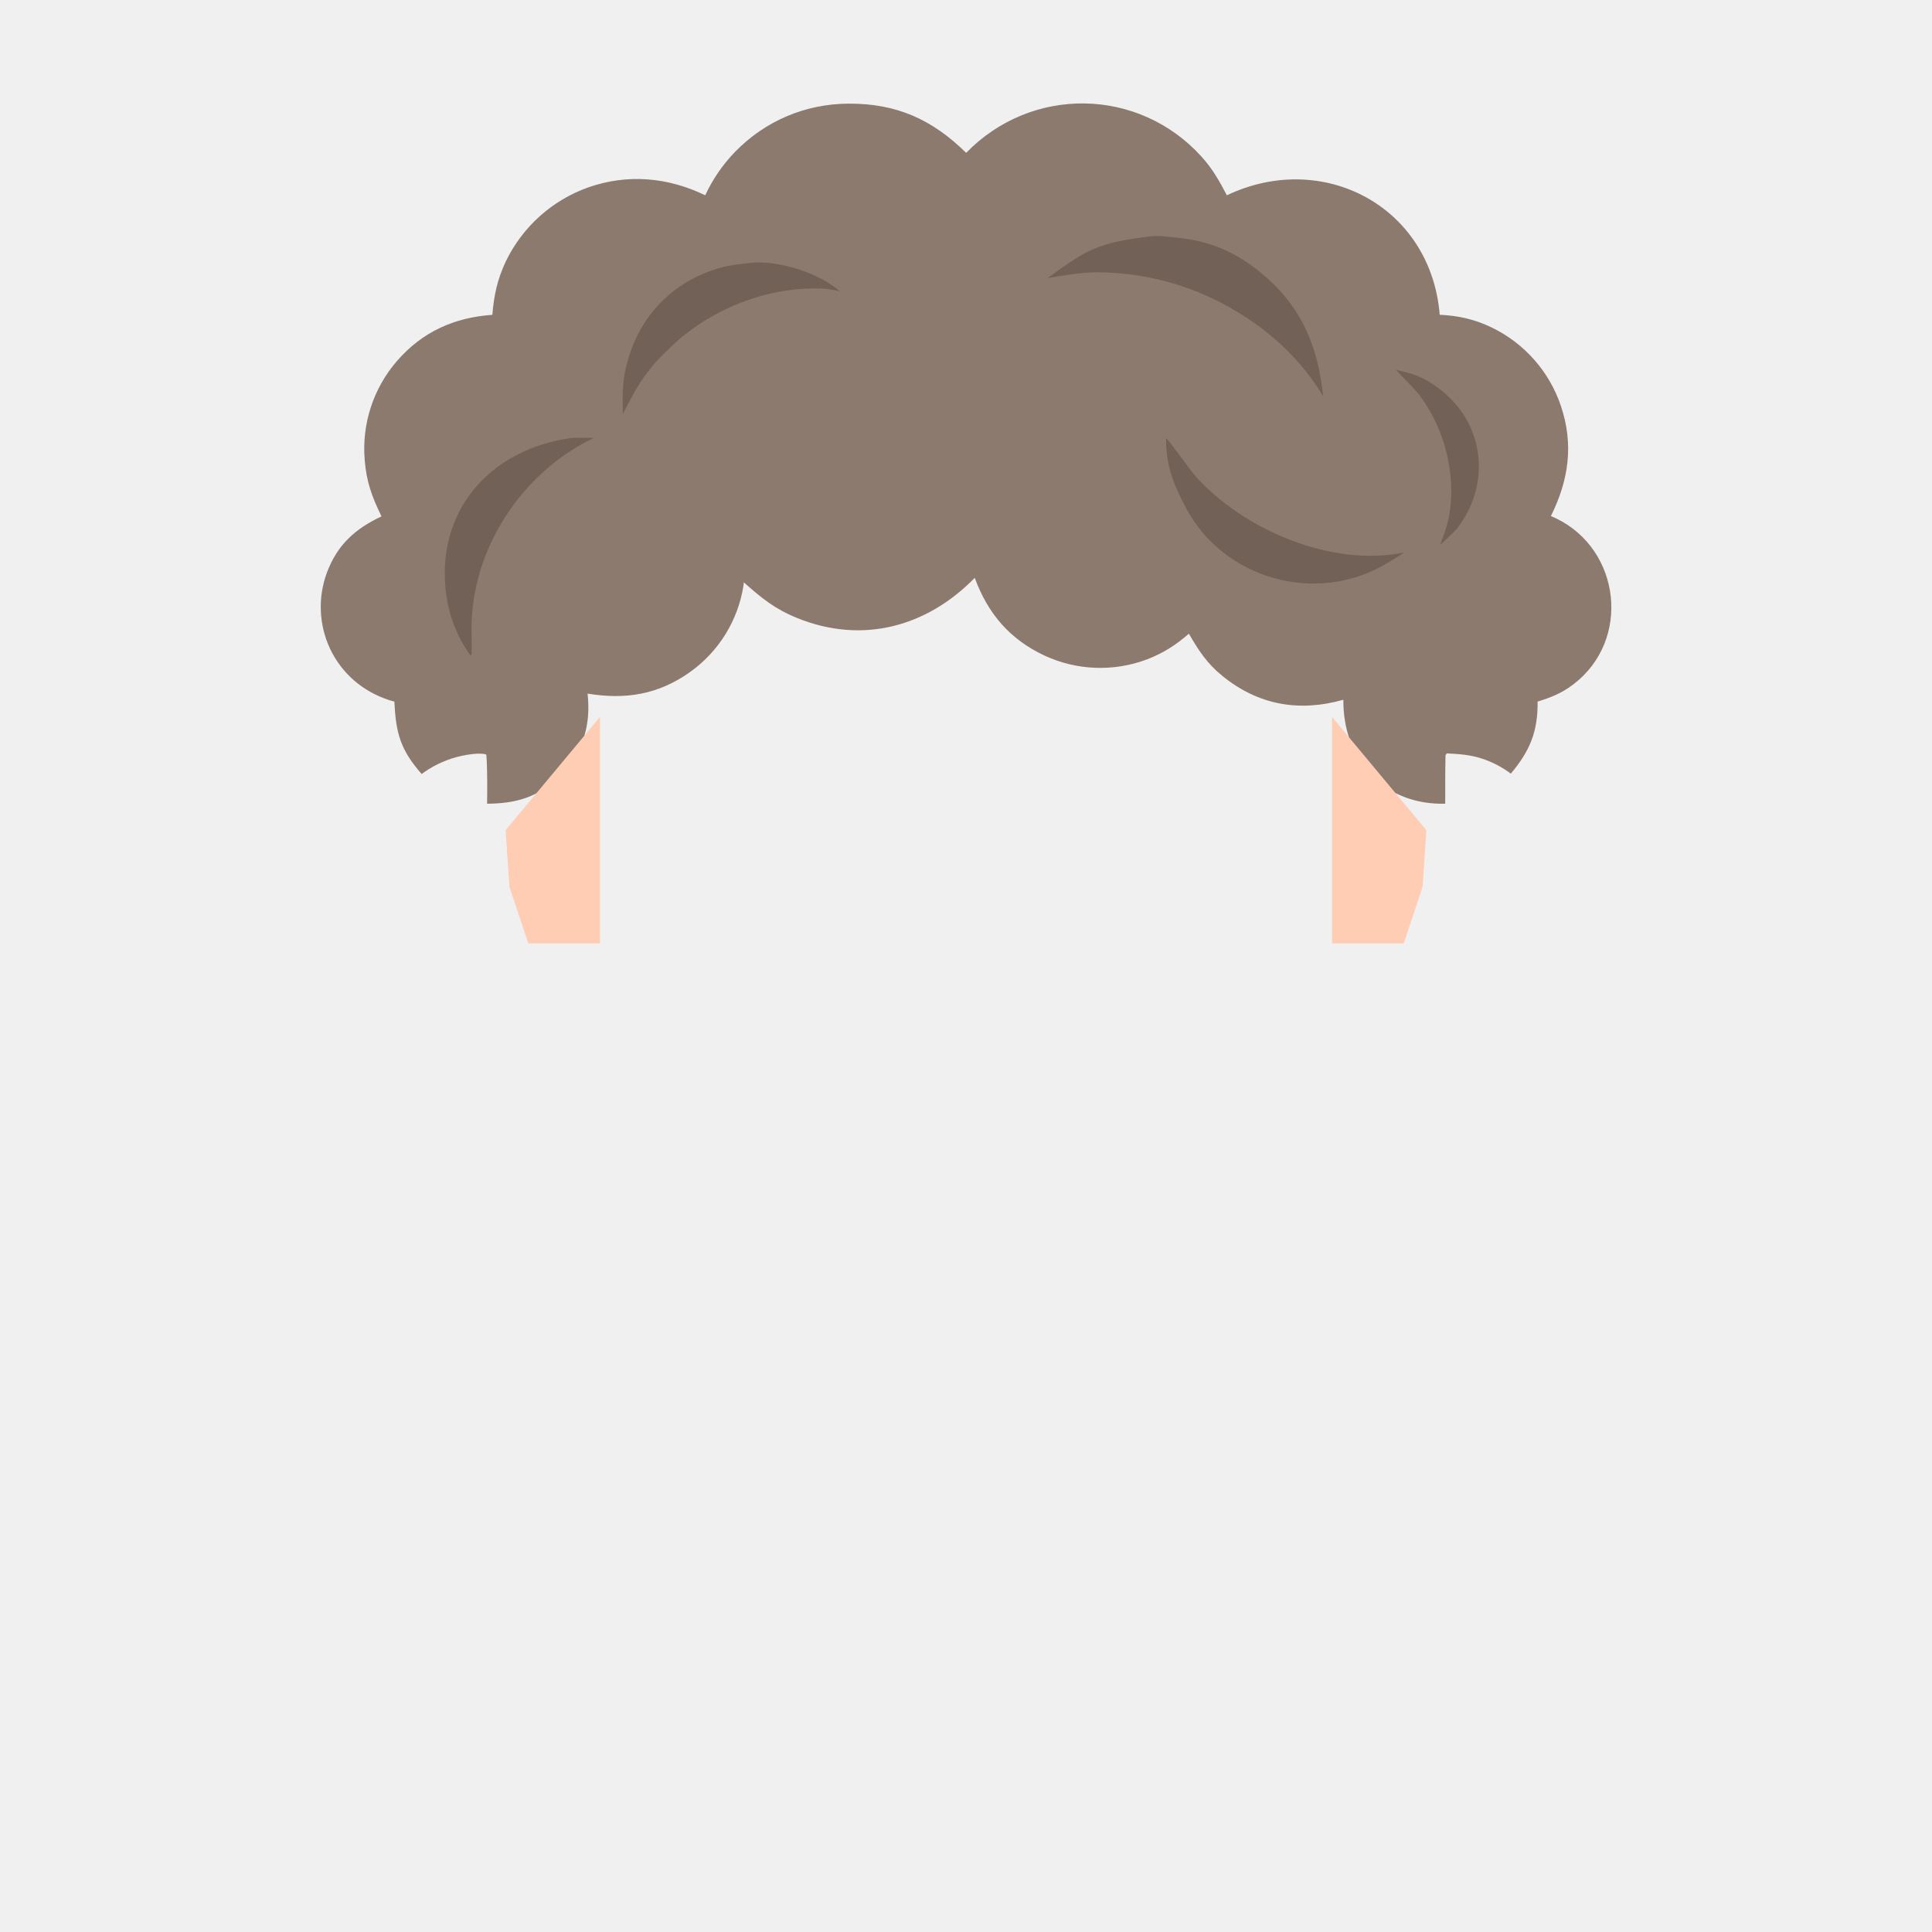
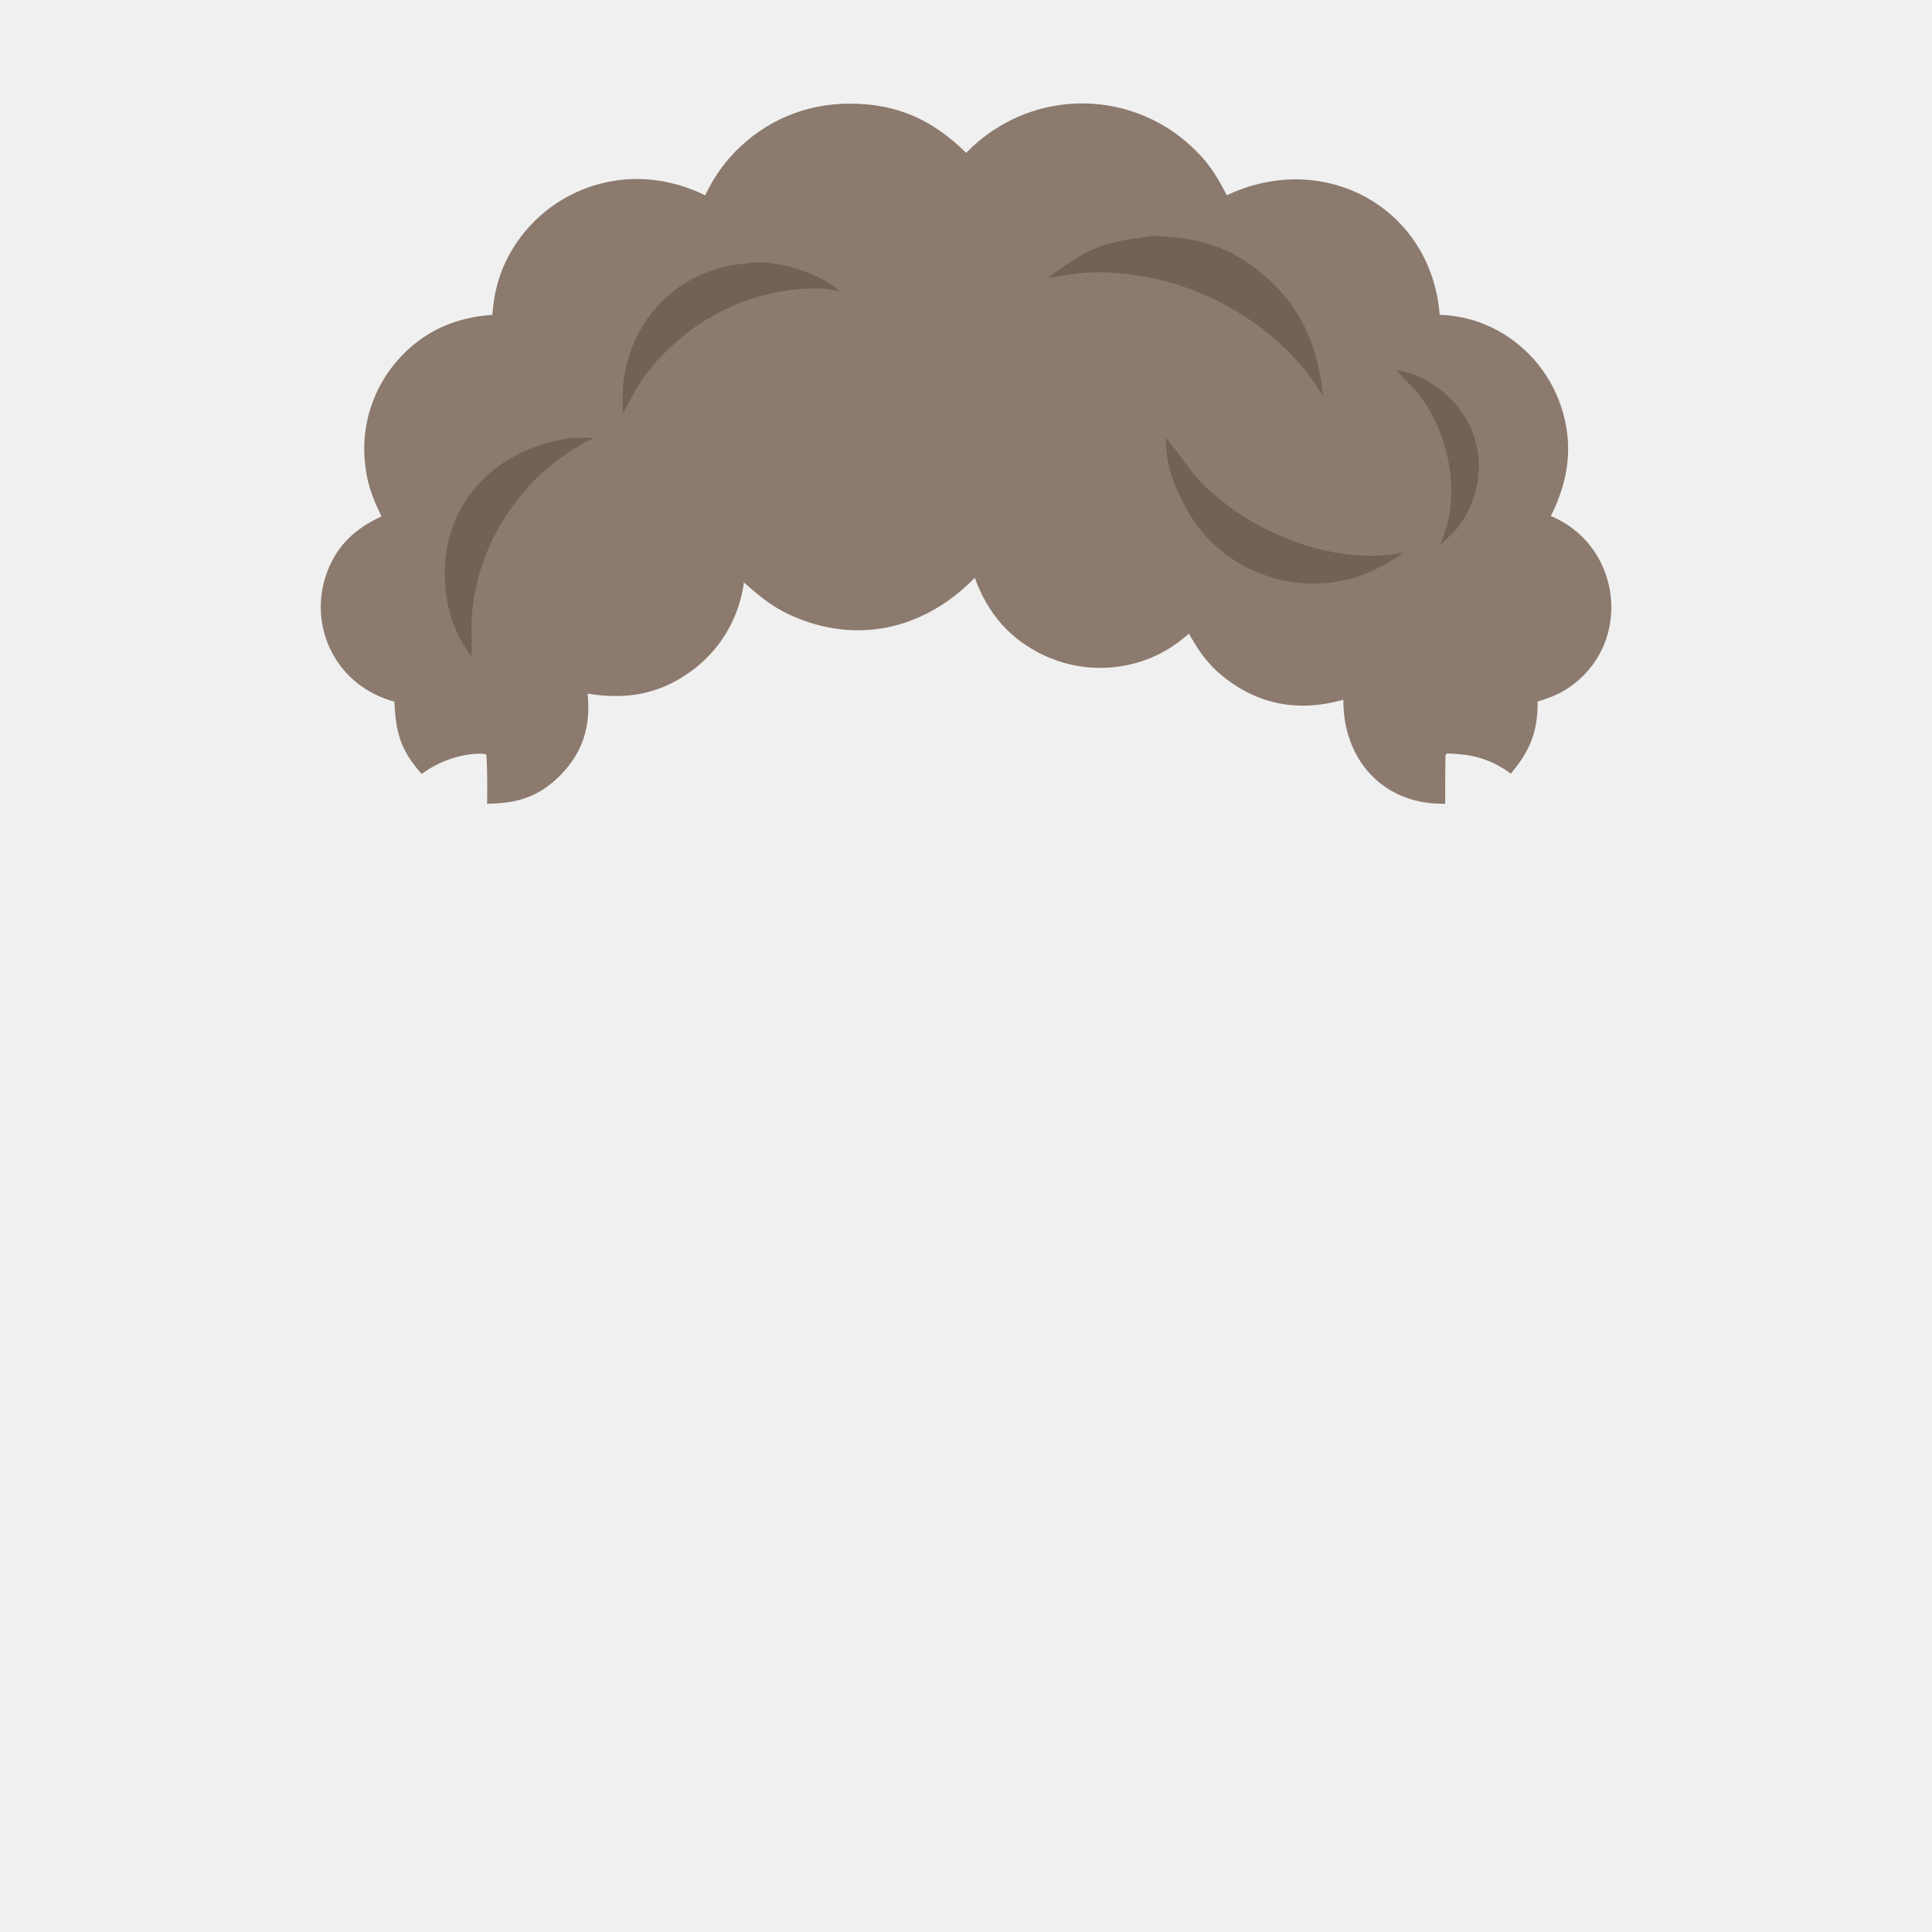
<svg xmlns="http://www.w3.org/2000/svg" version="1.1" viewBox="0 0 2048 2048" width="1024" height="1024">
  <defs>
    <mask id="facehole" maskUnits="userSpaceOnUse" x="0" y="0" width="2048" height="2048">
      <rect x="0" y="0" width="2048" height="2048" fill="white" />
      <path d="M 1533.68 798.613 C 1546.66 799.32 1557.8 799.941 1570.34 803.954 C 1618.2 819.269 1649.18 867.189 1646.49 917.096 C 1644.85 947.316 1631.33 975.662 1608.87 995.951 C 1586.91 1015.66 1562.54 1022.9 1533.67 1024.41 L 1532.38 1022.5 C 1531.22 1004.78 1531.9 981.123 1531.9 962.89 L 1531.99 854.537 C 1532.01 838.109 1531.91 817.251 1532.3 800.538 C 1532.76 799.896 1533.22 799.255 1533.68 798.613 z" fill="black" />
      <path d="M 515.884 1024.25 C 509.295 1024.06 502.266 1023.99 495.795 1022.87 C 407.909 1007.63 371.458 903.101 429.806 836.29 C 449.153 814.256 476.463 800.813 505.725 798.919 C 508.883 798.997 513.071 798.658 515.558 800.023 C 517.24 821.853 516.125 858.428 516.121 881.629 L 515.884 1024.25 z" fill="black" />
    </mask>
  </defs>
  <g mask="url(#facehole)">
    <path transform="translate(0,0)" fill="rgb(140,122,110)" d="M 747.555 207.018 C 755.454 190.018 766.139 174.458 779.167 160.981 C 811.249 128.038 853.824 110.042 899.679 109.855 C 950.691 109.647 988.353 126.768 1024.15 162.027 C 1093.55 90.724 1206.71 92.413 1273.46 165.807 C 1285.36 178.896 1292.41 191.596 1300.53 207.005 C 1402.85 158.4 1516.94 219.312 1526.15 333.692 C 1545.56 334.481 1563.52 338.561 1581.08 347.055 C 1615.83 363.768 1642.36 393.818 1654.64 430.379 C 1668.4 471.35 1662.87 509.117 1644.01 547.036 C 1645.93 547.811 1647.82 548.654 1649.67 549.565 C 1718.33 582.94 1729.04 678.576 1668.07 725.267 C 1655.61 734.811 1644.76 739.049 1629.91 743.728 C 1630.31 776.013 1621.43 796.528 1601.03 820.663 C 1580.86 840.035 1560.74 850.665 1532.22 851.975 C 1530.81 852.002 1529.41 852.011 1528.01 852.002 C 1464.58 851.587 1423.5 803.77 1424.02 741.766 C 1377.03 755.023 1333.84 747.519 1295.56 716.328 C 1279.27 703.052 1270.6 689.55 1260.27 671.741 C 1246.44 683.767 1232.7 692.605 1215.5 699.106 C 1180.42 712.22 1141.56 710.774 1107.56 695.089 C 1070.45 677.869 1047.23 650.452 1033.26 612.542 C 982.487 664.561 914.226 683.003 845.481 655.311 C 821.434 645.624 807.543 634.236 788.518 617.346 C 788.385 618.683 788.277 619.668 788.069 620.999 C 782.268 657.709 761.981 690.557 731.755 712.183 C 698.06 736.327 663.041 741.883 622.853 735.256 C 626.549 769.17 617.995 797.702 593.604 822.183 C 570.656 845.216 547.444 851.766 515.89 851.977 C 486.576 849.333 468.209 841.102 447.122 820.636 C 424.431 795.013 419.638 776.993 418.035 743.693 C 415.84 743.162 413.668 742.539 411.525 741.825 C 383.954 732.46 362.359 713.905 349.803 687.552 C 338.035 662.311 336.823 633.417 346.437 607.28 C 357.374 577.675 376.569 560.361 404.396 547.404 C 394.335 526.552 388.417 510.954 386.6 487.518 C 383.406 449.349 395.767 411.509 420.879 382.587 C 447.757 351.645 481.443 336.608 521.924 333.725 C 523.608 312.945 527.236 295.912 536.317 276.824 C 554.002 240.323 585.334 212.244 623.547 198.65 C 665.309 184.017 708.068 187.863 747.555 207.018 z" />
    <path transform="translate(0,0)" fill="rgb(114,97,86)" d="M 1219.44 250.513 C 1229.39 249.563 1237.08 250.947 1246.68 251.831 C 1281.52 255.045 1309.22 266.717 1336.39 288.947 C 1379.1 323.888 1396.97 366.11 1402.59 419.968 C 1388.38 396.471 1370.44 375.454 1349.46 357.746 C 1343.31 352.459 1336.91 347.477 1330.28 342.818 C 1280.65 307.746 1224.48 289.145 1163.31 288.597 C 1148.05 288.46 1125.67 292.153 1110.55 294.752 C 1153.53 263.205 1164.96 257.38 1219.44 250.513 z" />
    <path transform="translate(0,0)" fill="rgb(114,97,86)" d="M 1236.1 464.426 C 1238.8 466.089 1261.81 498.714 1267.7 505.239 C 1319.09 562.172 1411.76 601.406 1488.32 585.656 C 1482.37 590.068 1475.08 594.133 1468.62 597.941 C 1394.9 641.454 1297.01 613.754 1257.15 538.395 C 1243.87 513.281 1235.77 492.954 1236.1 464.426 z" />
    <path transform="translate(0,0)" fill="rgb(114,97,86)" d="M 799.111 278.271 C 828.043 276.873 868.156 289.393 890.312 308.812 C 879.958 306.382 874.25 305.712 863.35 305.748 C 814.002 305.912 764.63 324.203 725.981 354.692 C 715.129 363.252 705.787 372.946 696.074 382.677 C 677.156 404.994 673.457 413.983 660.159 438.871 C 659.807 415.268 659.478 401.825 666.33 379.075 C 680.909 330.67 717.667 295.51 766.683 283.076 C 776.823 280.504 788.459 279.567 799.111 278.271 z" />
    <path transform="translate(0,0)" fill="rgb(114,97,86)" d="M 605.331 464.313 C 612.685 463.872 622.064 464.154 629.57 464.174 C 552.565 500.774 498.614 583.407 499.813 669.553 C 499.922 677.356 500.466 686.819 499.633 694.474 L 498.511 694.471 C 485.293 676.092 476.65 654.825 473.298 632.436 C 460.243 543.308 518.267 476.43 605.331 464.313 z" />
    <path transform="translate(0,0)" fill="rgb(114,97,86)" d="M 1479.86 392.069 C 1498.44 396.124 1508.87 399.728 1524.42 411.165 C 1573.66 447.384 1581.5 512.203 1544.54 560.29 C 1539.25 566.071 1532.26 572.344 1526.48 577.807 C 1532.73 561.61 1536.45 550.82 1537.89 533.016 C 1541.08 493.373 1528.78 450.924 1504.91 419.193 C 1499.04 411.384 1487.07 400.224 1479.86 392.069 z" />
  </g>
-   <path d="M 636.0 760.0 L 536.0 880.0 L 540.0 940.0 L 560.0 1000.0 L 636.0 1000.0 Z" fill="rgb(254,205,180)" />
-   <path d="M 1412.0 760.0 L 1512.0 880.0 L 1508.0 940.0 L 1488.0 1000.0 L 1412.0 1000.0 Z" fill="rgb(254,205,180)" />
</svg>
